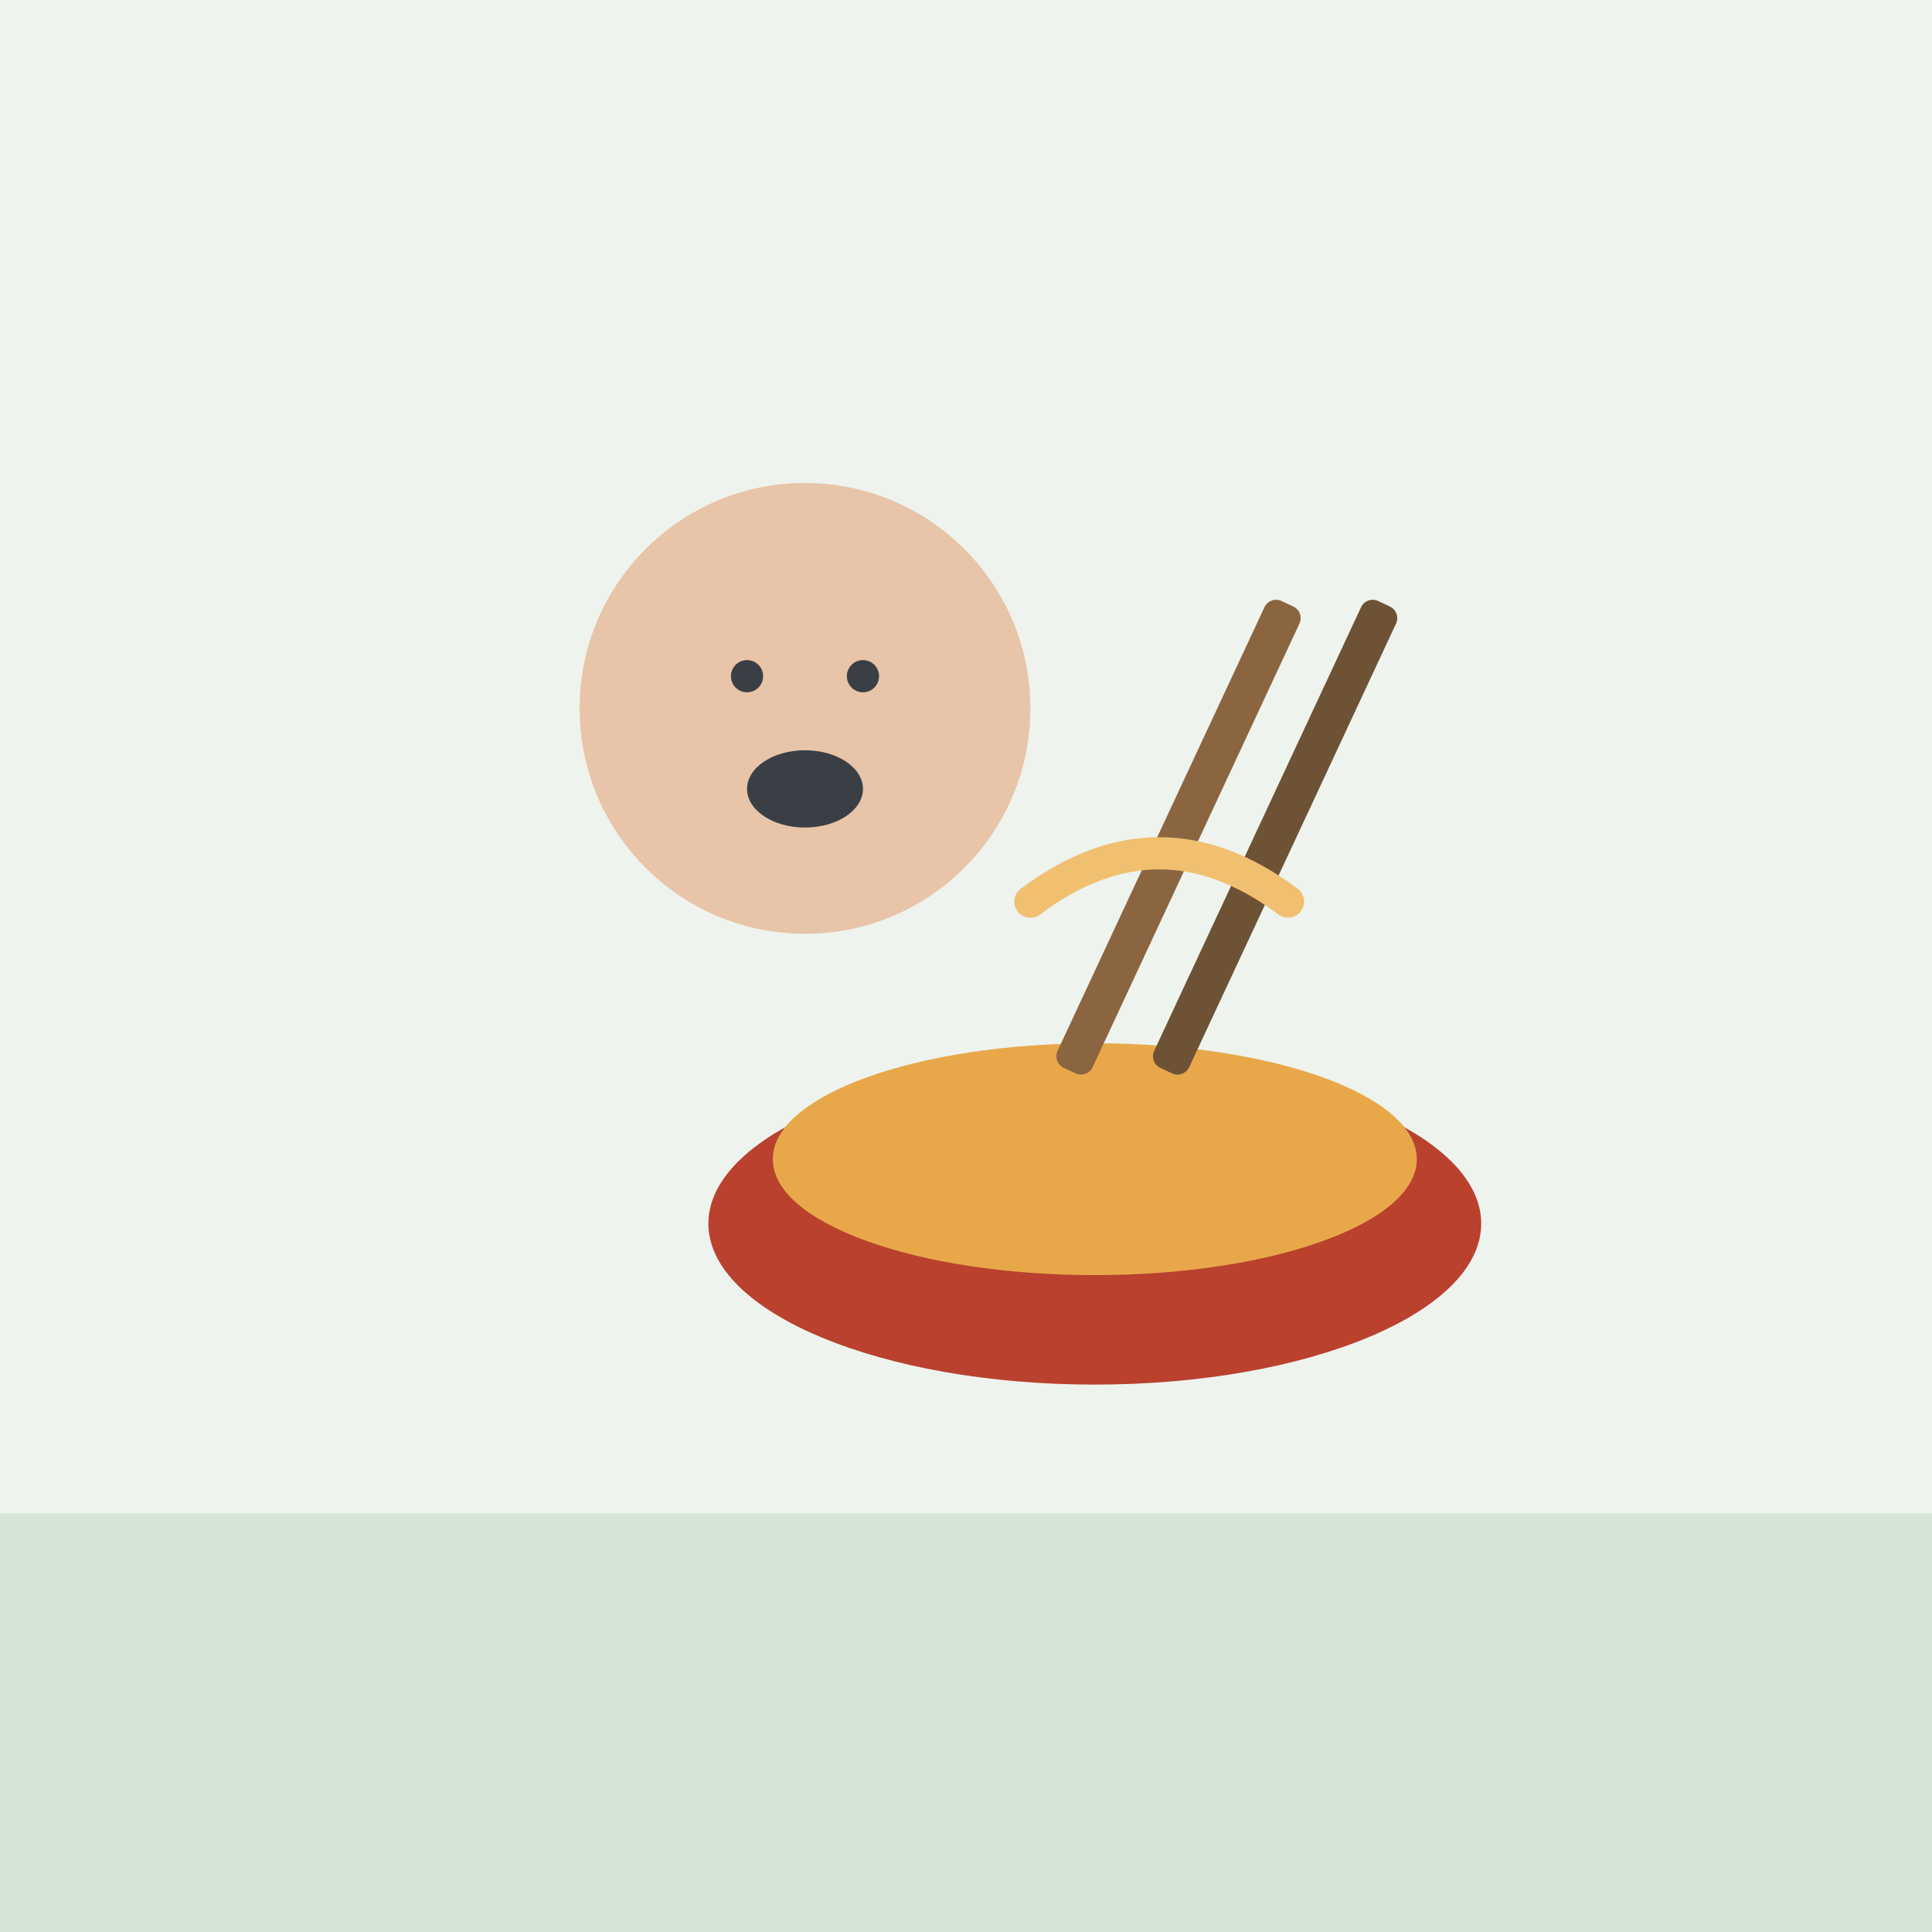
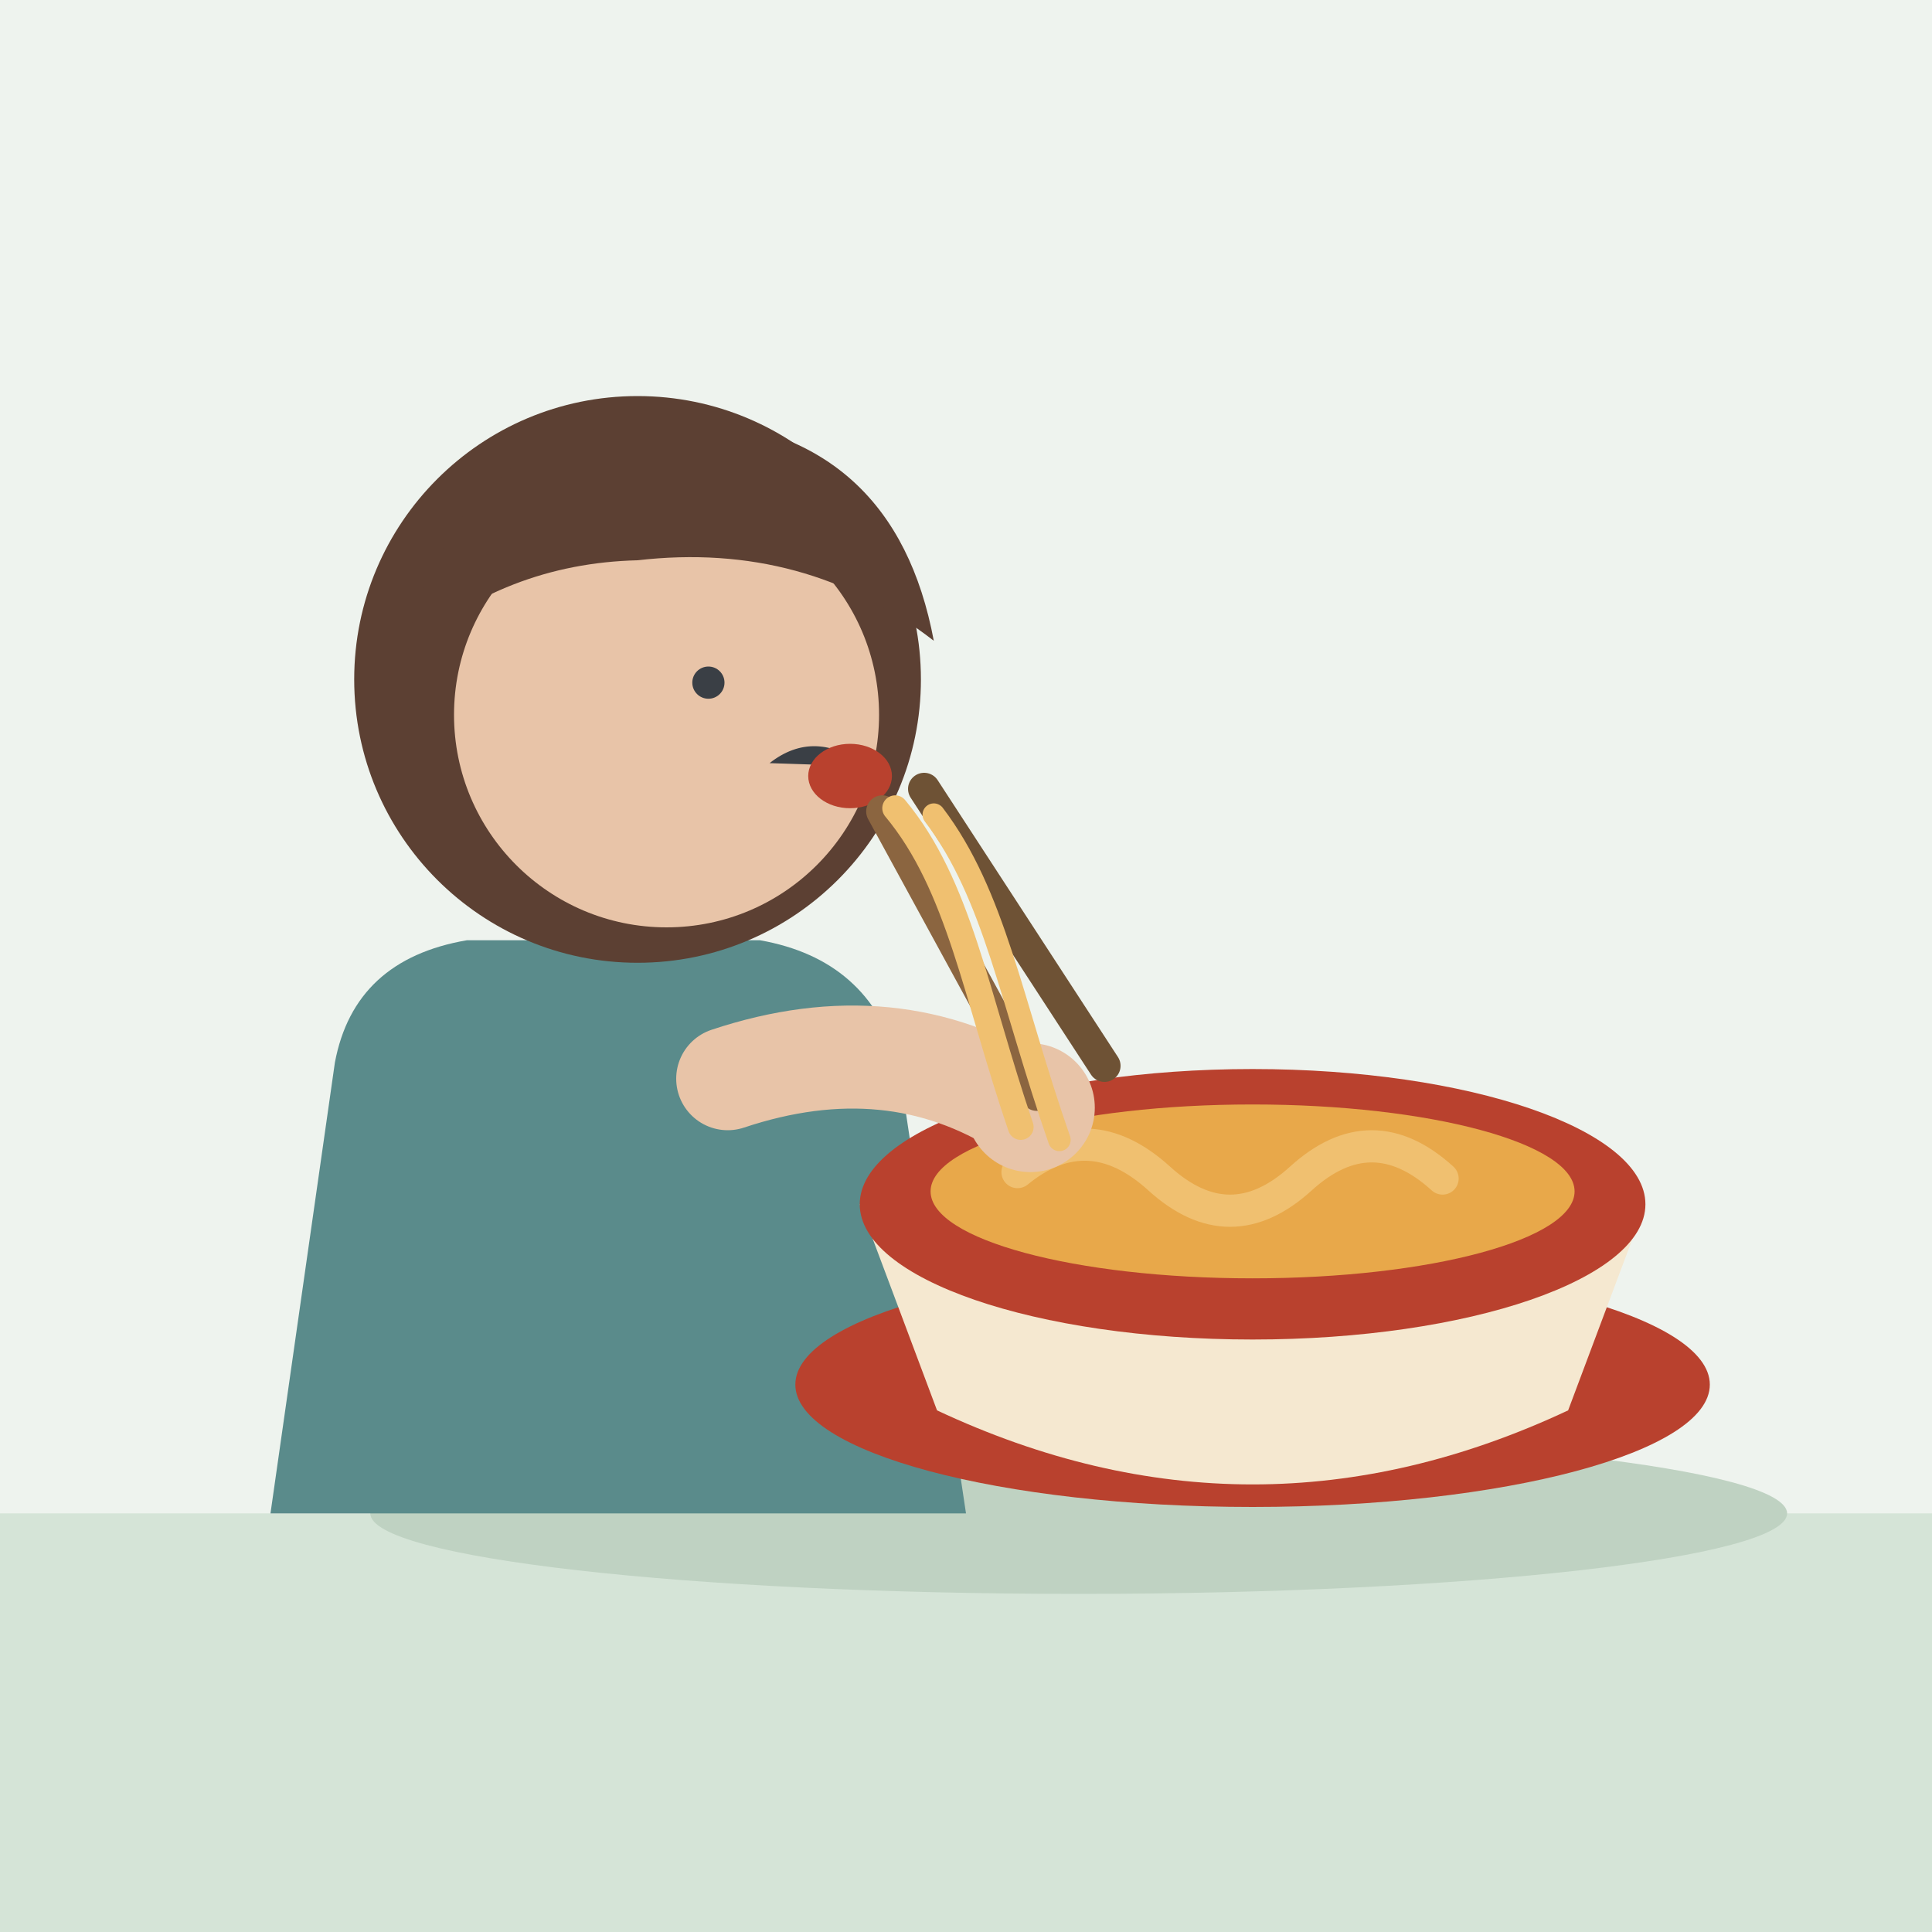
<svg xmlns="http://www.w3.org/2000/svg" width="600" height="600" viewBox="0 0 600 600" role="img" aria-label="Eat">
  <rect width="600" height="600" fill="#EEF3EE" />
  <rect y="470" width="600" height="130" fill="#D5E4D7" />
-   <circle cx="250" cy="220" r="70" fill="#E8C4A8" />
-   <circle cx="232" cy="210" r="5" fill="#3A3F45" />
-   <circle cx="268" cy="210" r="5" fill="#3A3F45" />
-   <ellipse cx="250" cy="245" rx="18" ry="12" fill="#3A3F45" />
-   <ellipse cx="340" cy="380" rx="120" ry="50" fill="#B9412E" />
-   <ellipse cx="340" cy="360" rx="100" ry="36" fill="#E8A84A" />
-   <rect x="360" y="180" width="12" height="160" rx="4" fill="#8B6540" transform="rotate(25 366 260)" />
-   <rect x="390" y="180" width="12" height="160" rx="4" fill="#6E5235" transform="rotate(25 396 260)" />
-   <path d="M320 280 Q360 250 400 280" fill="none" stroke="#F0C070" stroke-width="10" stroke-linecap="round" />
+   <ellipse cx="335" cy="470" rx="220" ry="25" fill="#BFD2C2" />
+   <path d="M84 470 L104 330 Q110 298 145 292 L236 292 Q270 298 279 330 L300 470 Z" fill="#5A8B8B" />
+   <circle cx="198" cy="211" r="88" fill="#5C4033" />
+   <circle cx="207" cy="222" r="66" fill="#E8C4A8" />
+   <path d="M126 202 Q142 129 215 130 Q278 135 290 199 Q250 168 198 174 Q157 175 126 202" fill="#5C4033" />
+   <circle cx="220" cy="212" r="5" fill="#3A3F45" />
+   <path d="M239 237 Q253 226 269 238" fill="#3A3F45" />
+   <ellipse cx="264" cy="241" rx="13" ry="10" fill="#B9412E" />
+   <ellipse cx="389" cy="430" rx="142" ry="38" fill="#B9412E" />
+   <path d="M267 374 Q389 414 511 374 L487 438 Q389 484 291 438 Z" fill="#F5E8D0" />
+   <ellipse cx="389" cy="374" rx="122" ry="42" fill="#B9412E" />
+   <ellipse cx="389" cy="370" rx="100" ry="27" fill="#E8A84A" />
+   <path d="M316 364 Q338 346 360 366 T404 366 T448 366" fill="none" stroke="#F0C070" stroke-width="10" stroke-linecap="round" />
+   <path d="M226 335 Q277 318 318 344" fill="none" stroke="#E8C4A8" stroke-width="32" stroke-linecap="round" />
+   <circle cx="320" cy="344" r="20" fill="#E8C4A8" />
+   <path d="M322 340 L274 252" stroke="#8B6540" stroke-width="10" stroke-linecap="round" />
+   <path d="M343 331 L287 245" stroke="#6E5235" stroke-width="10" stroke-linecap="round" />
+   <path d="M278 251 C298 275 303 309 317 350" fill="none" stroke="#F0C070" stroke-width="8" stroke-linecap="round" />
+   <path d="M290 253 C309 278 314 311 329 354" fill="none" stroke="#F0C070" stroke-width="7" stroke-linecap="round" />
</svg>
